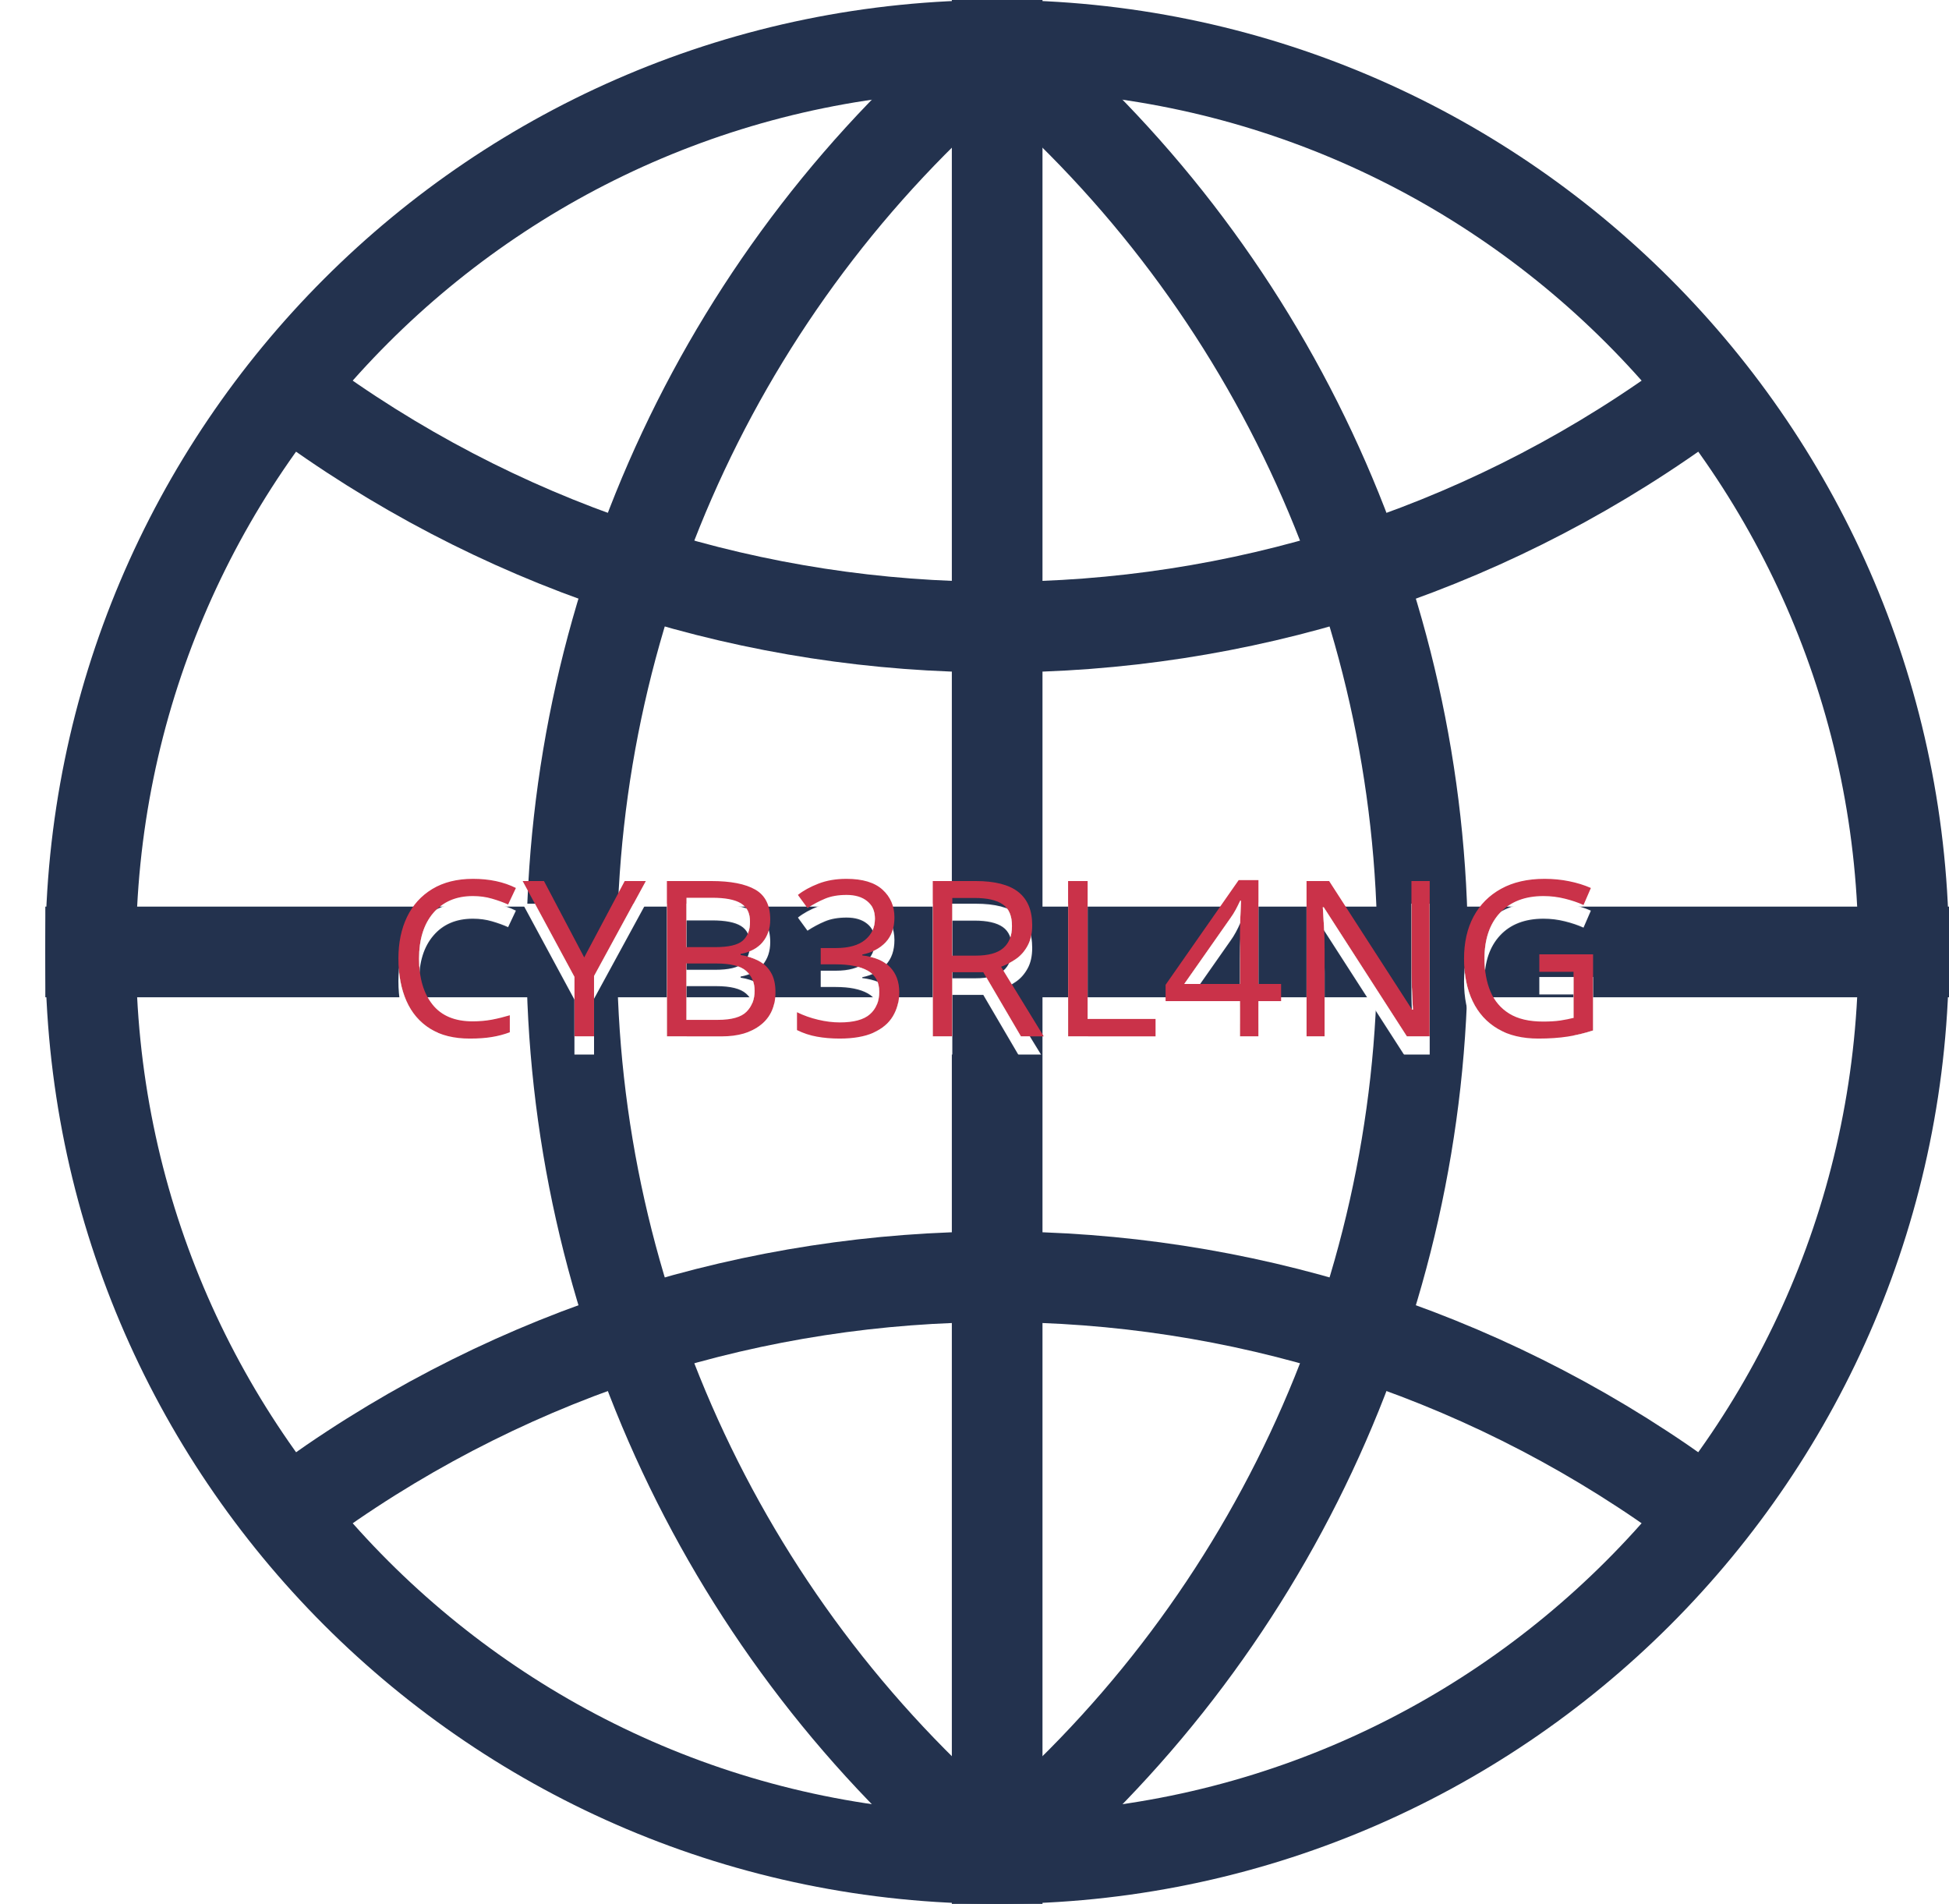
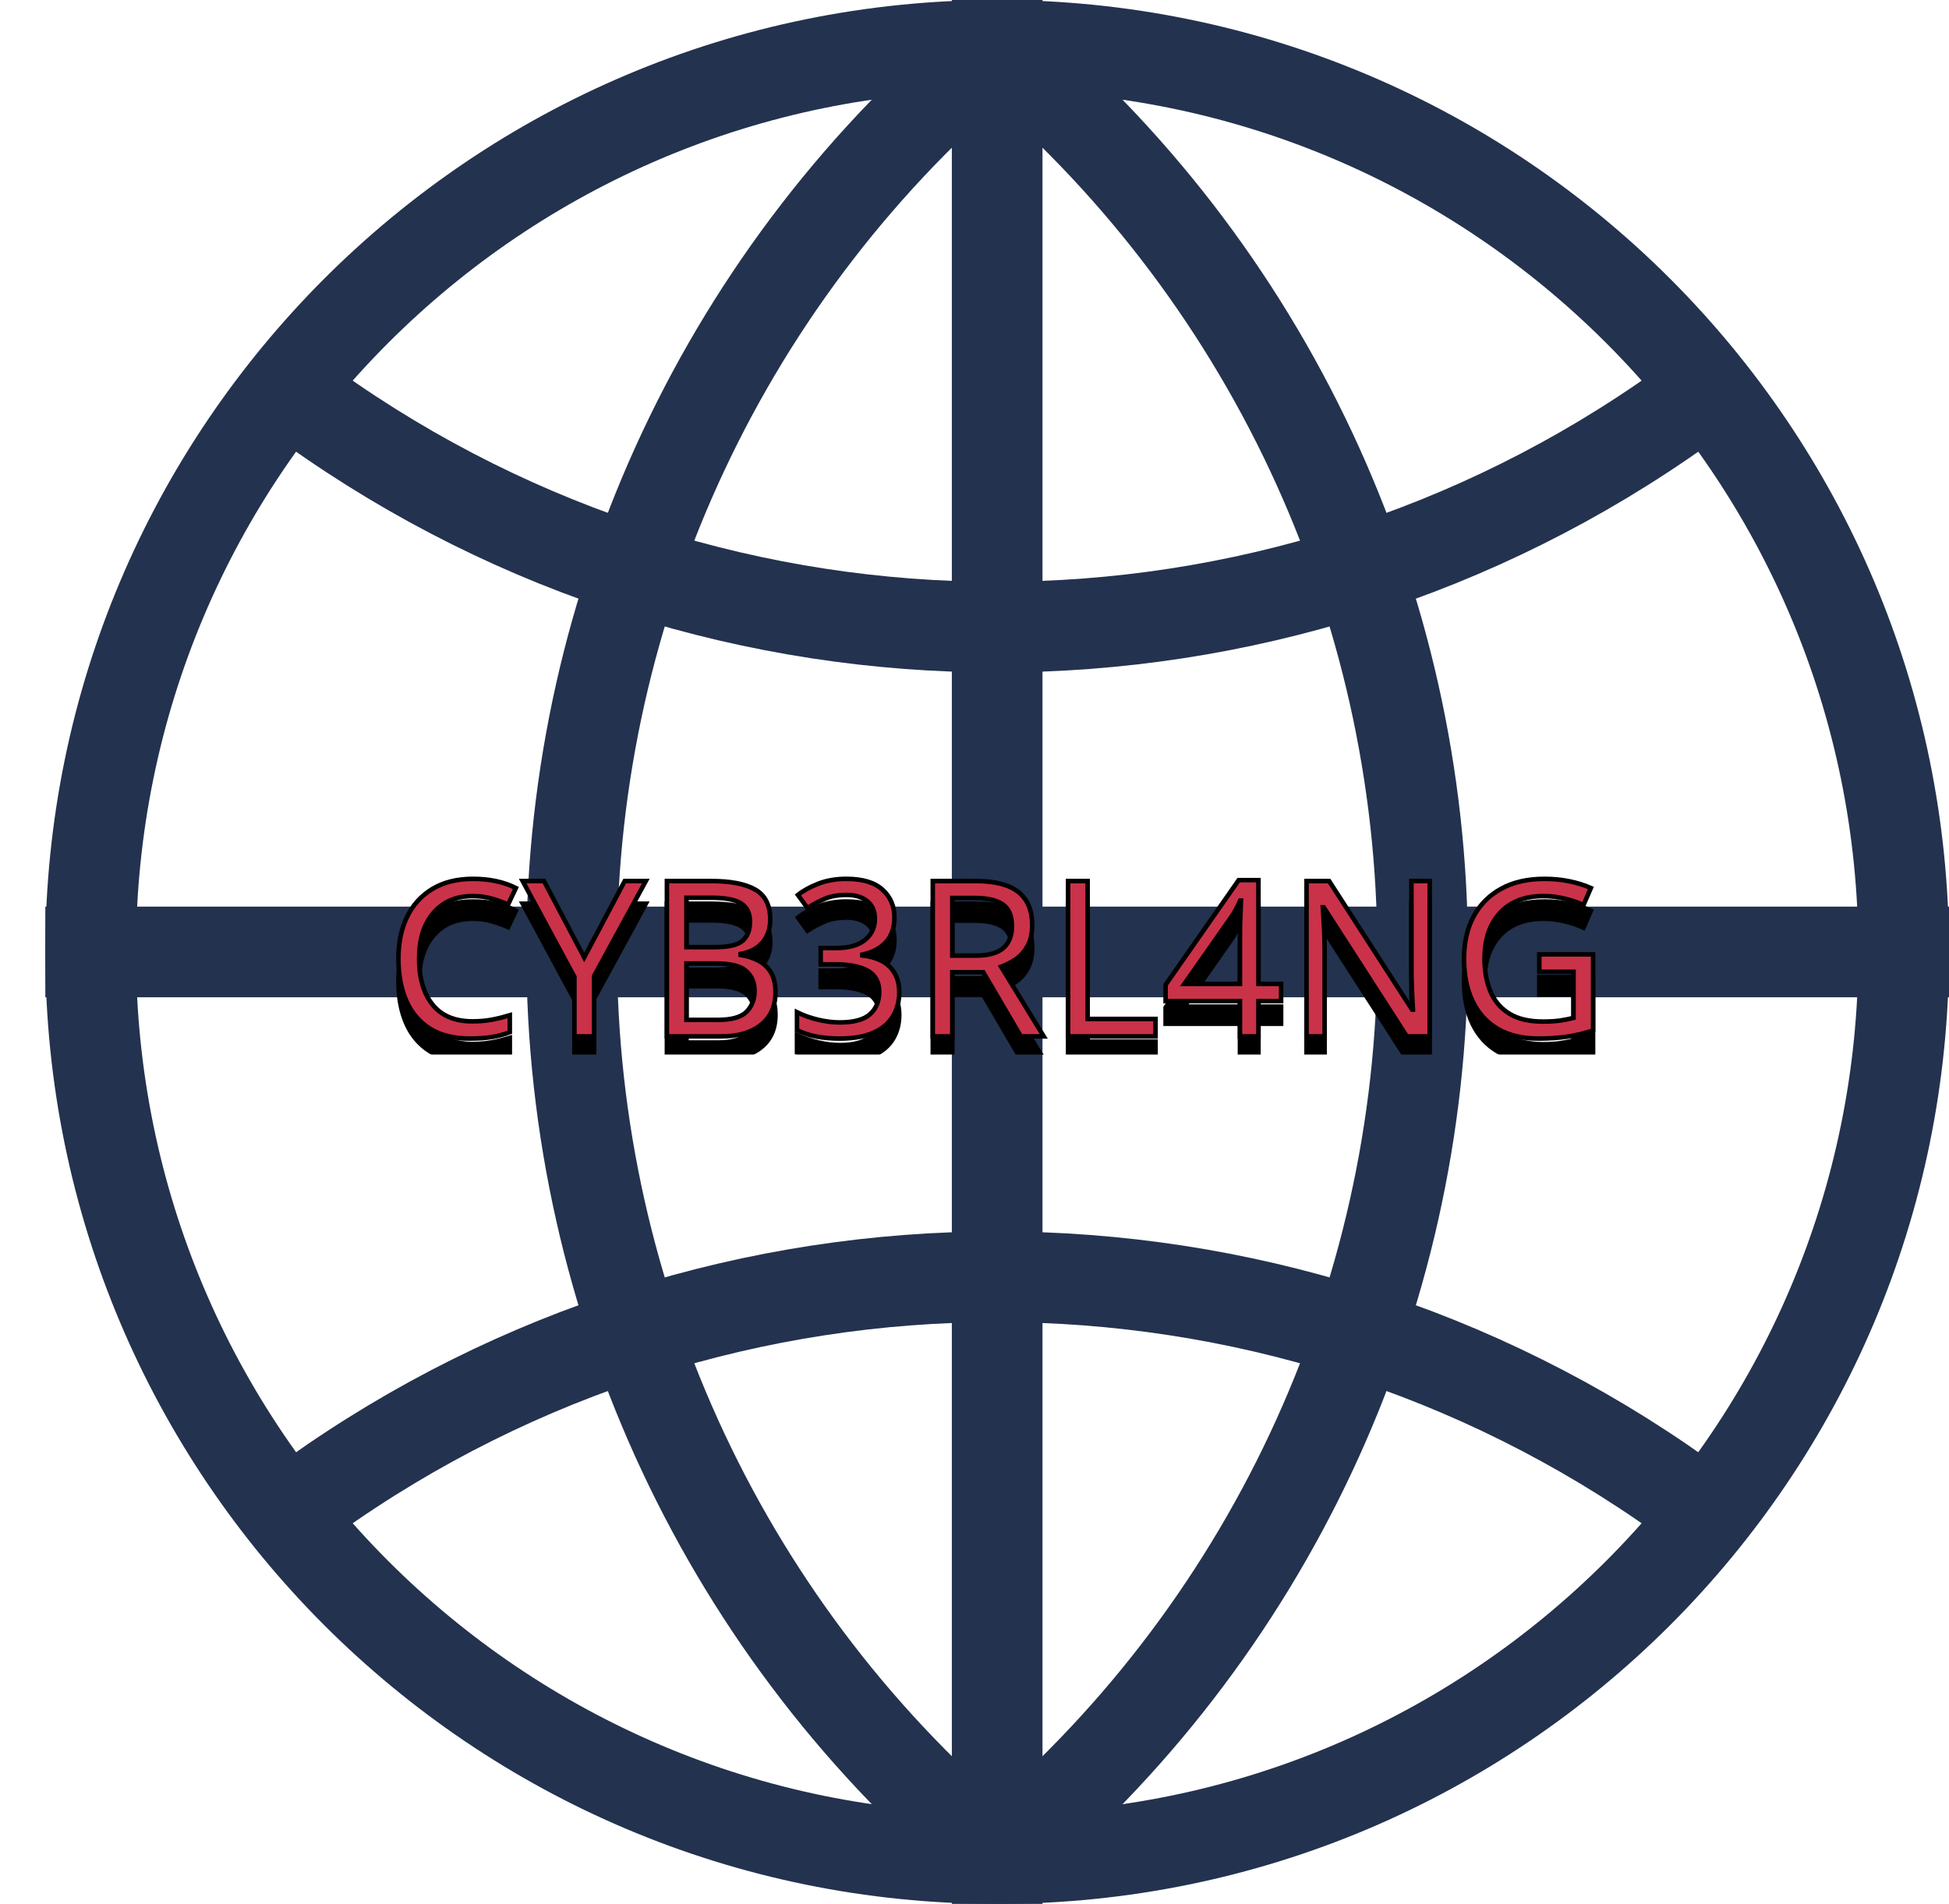
- <svg xmlns="http://www.w3.org/2000/svg" width="430" height="420">
+ <svg xmlns="http://www.w3.org/2000/svg" viewBox="0 0 430 420">
  <defs>
    <style type="text/css">
      @font-face {
        font-family: "SuperLegendBoy";
        src: url("/fonts/super-legend-boy/woff/SuperLegendBoy.woff");
        src: url("/fonts/super-legend-boy/woff/SuperLegendBoy.woff") format("woff"),
          url("/fonts/super-legend-boy/woff/SuperLegendBoy.woff2") format("woff2"),
          url("/fonts/super-legend-boy/otf/SuperLegendBoy.otf") format("opentype"),
          url("/fonts/super-legend-boy/ttf/SuperLegendBoy.ttf") format("truetype");
      }
    </style>
    <filter id="text-shadow">
-       <feDropShadow dx="-5" dy="0" stdDeviation="0" flood-color="#ffffff" flood-opacity="1.0" />
-       <feDropShadow dx="5" dy="0" stdDeviation="0" flood-color="#ffffff" flood-opacity="1.0" />
-       <feDropShadow dx="0" dy="-5" stdDeviation="0" flood-color="#ffffff" flood-opacity="1.0" />
-       <feDropShadow dx="0" dy="5" stdDeviation="0" flood-color="#ffffff" flood-opacity="1.0" />
+       <feDropShadow dx="-5" dy="0" stdDeviation="0" flood-color="currentColor" flood-opacity="1.0" />
+       <feDropShadow dx="5" dy="0" stdDeviation="0" flood-color="currentColor" flood-opacity="1.0" />
+       <feDropShadow dx="0" dy="-5" stdDeviation="0" flood-color="currentColor" flood-opacity="1.0" />
+       <feDropShadow dx="0" dy="5" stdDeviation="0" flood-color="currentColor" flood-opacity="1.0" />
    </filter>
  </defs>
  <g stroke="#23324e" stroke-width="20" fill="none" transform="translate(10)">
    <ellipse cx="210" cy="210" rx="200" ry="200" />
    <path d="M 210 0 v 420" />
    <path d="M 0 210 h 420" />
    <path d="M 59,90 a 260,260 0 0,0 302,0" />
    <path d="M 361,330 a 260,260 0 0,0 -302,0" />
    <path d="M 210,10 a 260,260 0 0,0 0,400" />
    <path d="M 210,410 a 260,260 0 0,0 0,-400" />
  </g>
-   <text x="220" y="210" text-anchor="middle" dominant-baseline="central" fill="#ca3148" font-size="48" style="font-family: SuperLegendBoy; filter:url(#text-shadow);">
+   <text x="220" y="210" text-anchor="middle" dominant-baseline="central" fill="#ca3148" stroke="currentColor" font-size="48" style="font-family: SuperLegendBoy; filter:url(#text-shadow);">
    CYB3RL4NG
  </text>
</svg>
